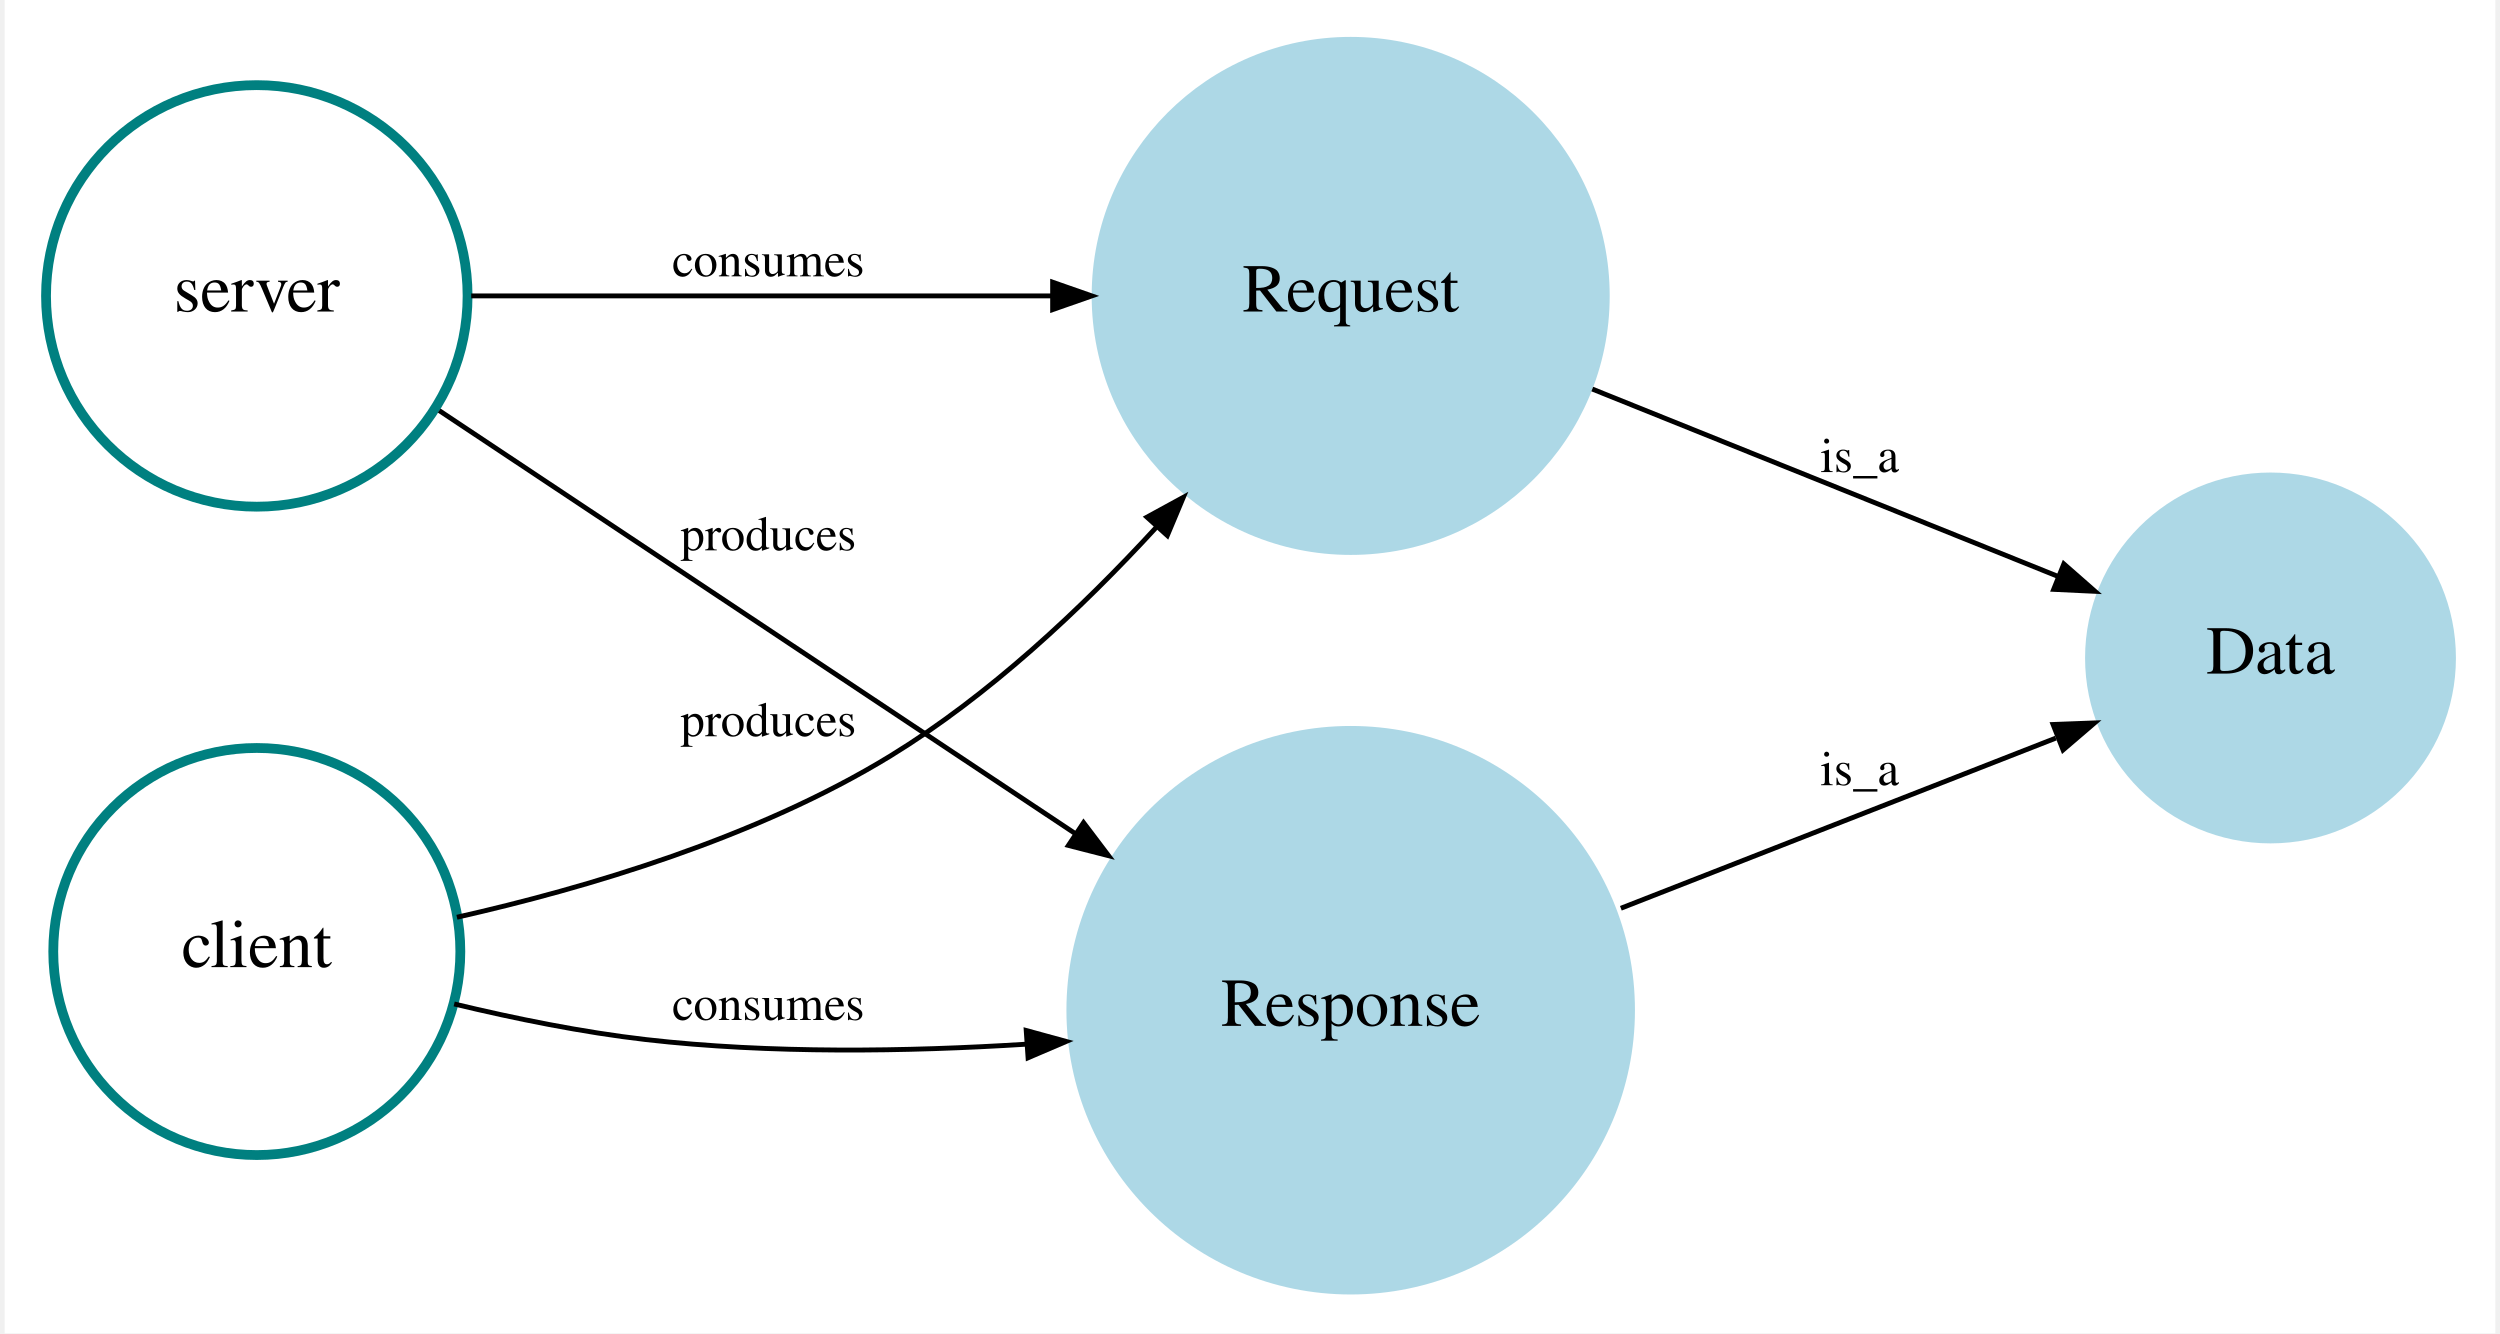
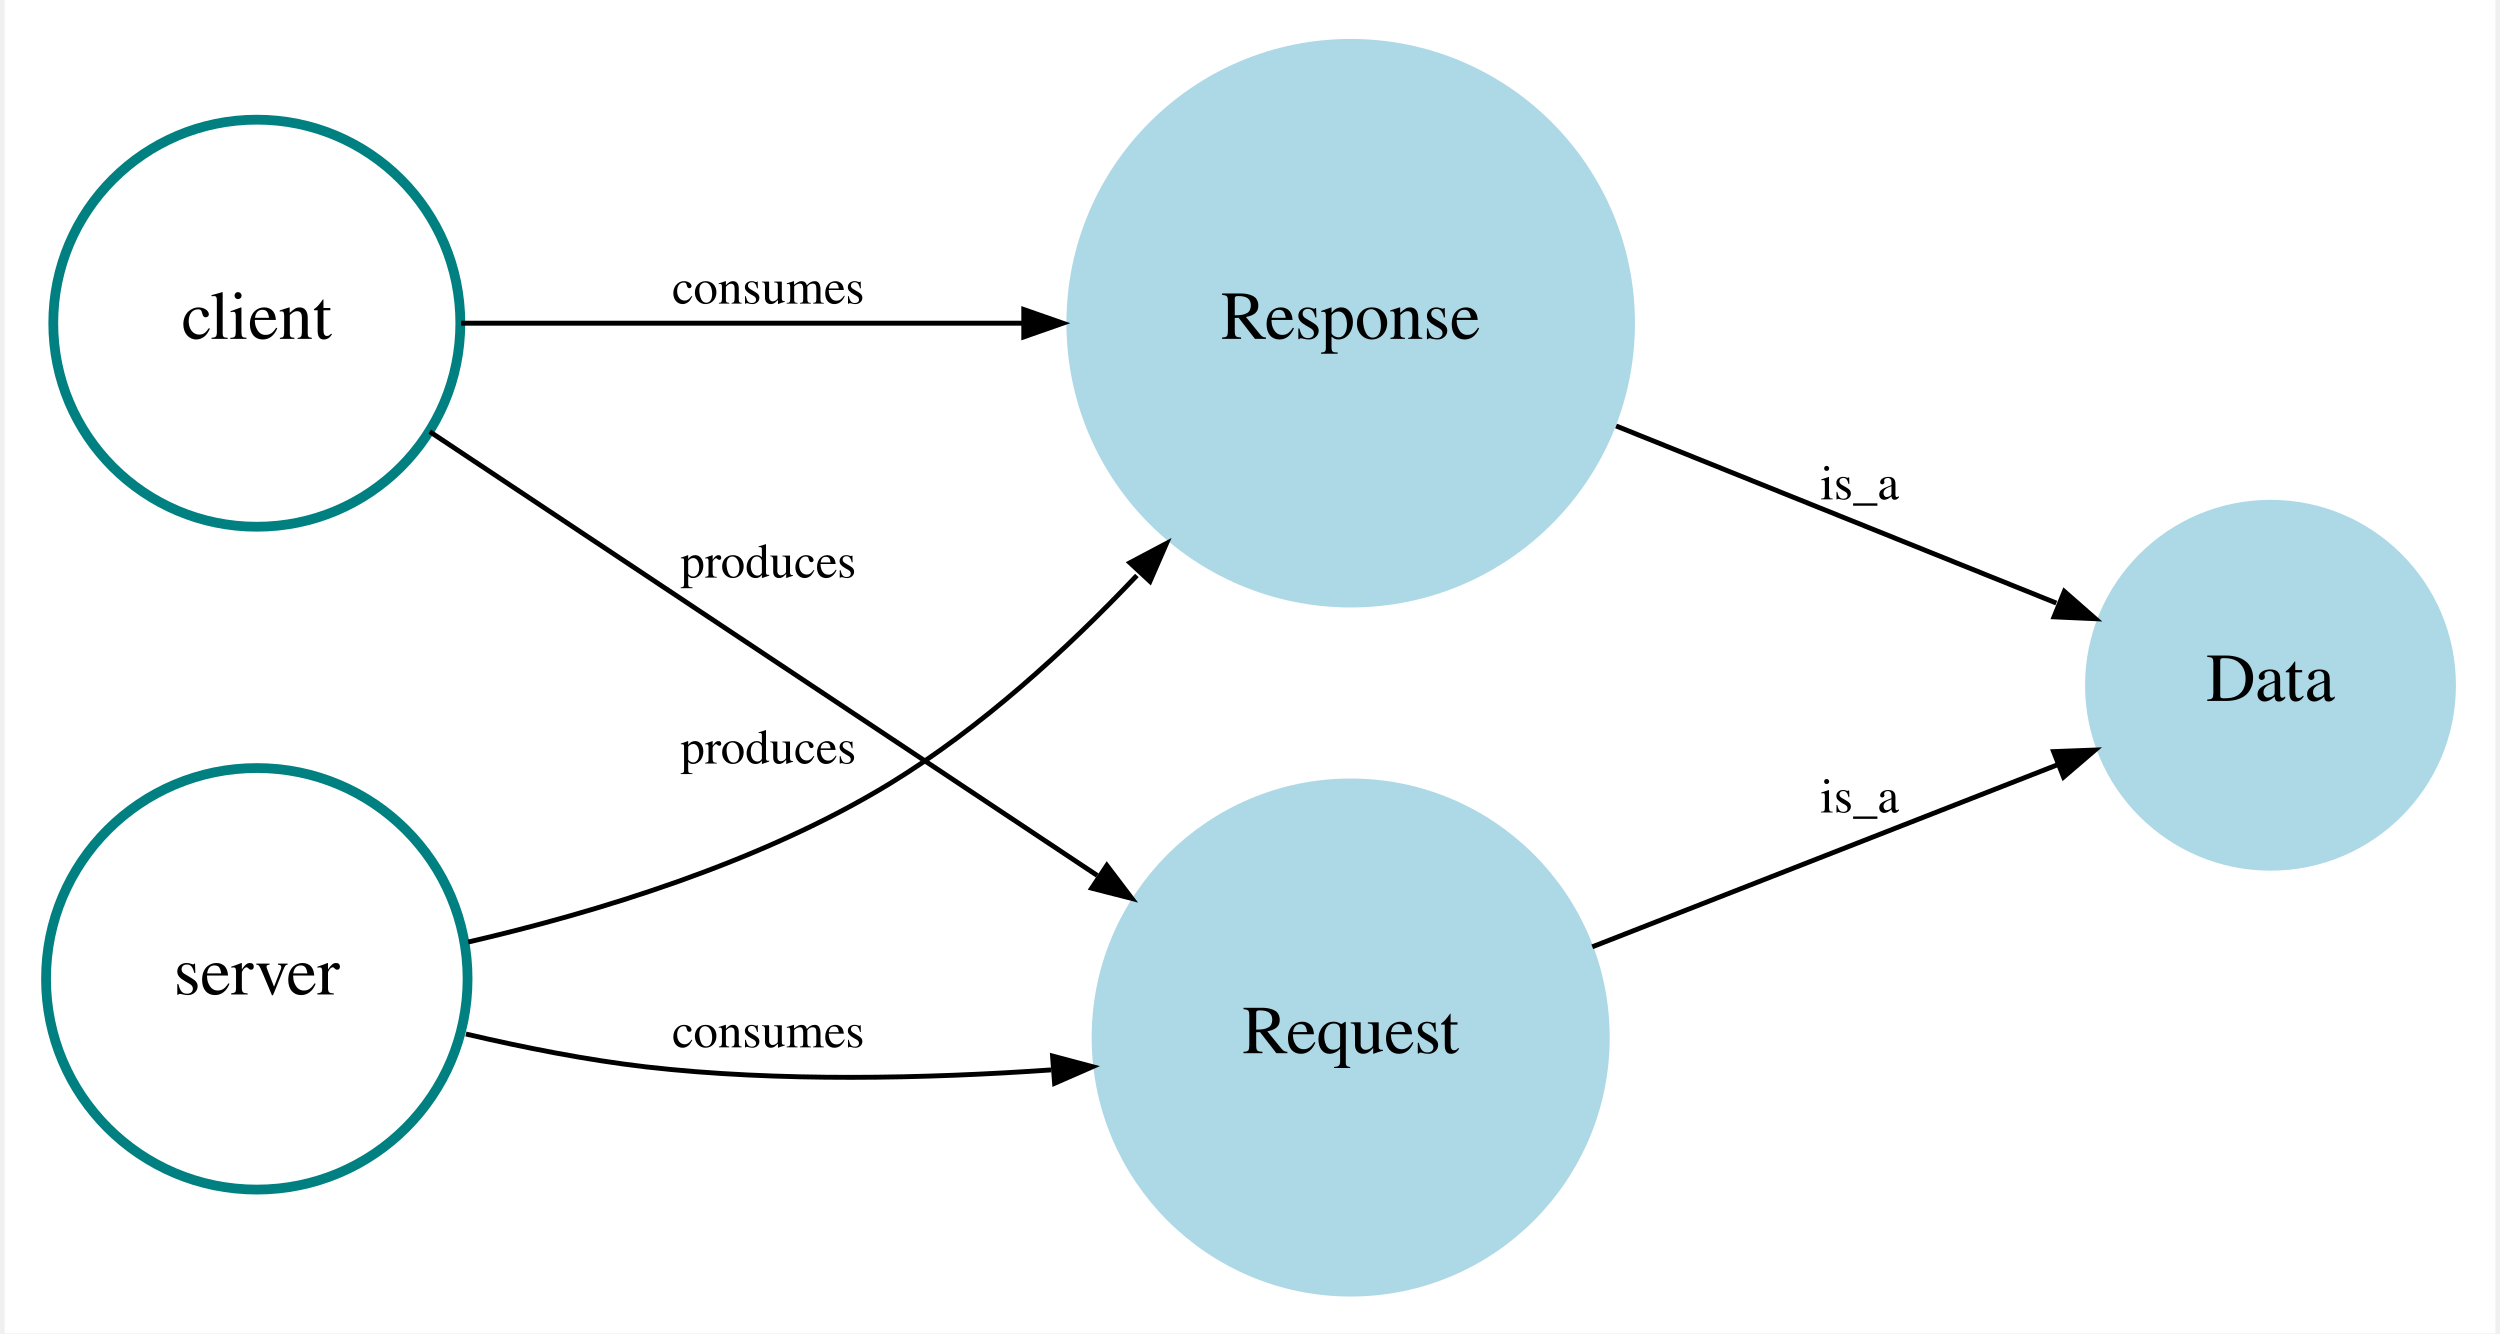
<svg xmlns="http://www.w3.org/2000/svg" width="255pt" height="136pt" viewBox="0.00 0.00 254.54 136.26">
  <g id="graph0" class="graph" transform="scale(1 1) rotate(0) translate(4 132.26)">
    <polygon fill="white" stroke="transparent" points="-4,4 -4,-132.26 250.54,-132.26 250.54,4 -4,4" />
    <g id="node1" class="node">
-       <ellipse fill="lightblue" stroke="transparent" cx="133.56" cy="-102.02" rx="26.47" ry="26.47" />
-       <text text-anchor="middle" x="133.56" y="-100.42" font-family="Times,serif" font-size="7.00">Request</text>
+       <ellipse fill="lightblue" stroke="transparent" cx="227.56" cy="-62.23" rx="18.95" ry="18.95" />
+       <text text-anchor="middle" x="227.56" y="-60.63" font-family="Times,serif" font-size="7.00">Data</text>
    </g>
    <g id="node2" class="node">
-       <ellipse fill="lightblue" stroke="transparent" cx="227.56" cy="-65.02" rx="18.95" ry="18.95" />
-       <text text-anchor="middle" x="227.56" y="-63.42" font-family="Times,serif" font-size="7.00">Data</text>
+       <ellipse fill="lightblue" stroke="transparent" cx="133.56" cy="-99.23" rx="29.05" ry="29.05" />
+       <text text-anchor="middle" x="133.56" y="-97.63" font-family="Times,serif" font-size="7.00">Response</text>
+     </g>
+     <g id="edge2" class="edge">
+       <path fill="none" stroke="black" stroke-width="0.5" d="M160.68,-88.73C174.93,-83 192.33,-76 205.67,-70.63" />
+       <polygon fill="black" stroke="black" stroke-width="0.5" points="206.49,-71.82 209.67,-69.03 205.44,-69.22 206.49,-71.82" />
+       <text text-anchor="middle" x="185.58" y="-81.23" font-family="Times,serif" font-size="5.00">is_a</text>
+     </g>
+     <g id="node3" class="node">
+       <ellipse fill="lightblue" stroke="transparent" cx="133.56" cy="-26.23" rx="26.47" ry="26.47" />
+       <text text-anchor="middle" x="133.56" y="-24.63" font-family="Times,serif" font-size="7.00">Request</text>
    </g>
    <g id="edge1" class="edge">
-       <path fill="none" stroke="black" stroke-width="0.5" d="M158.25,-92.5C172.95,-86.59 191.66,-79.06 205.78,-73.38" />
-       <polygon fill="black" stroke="black" stroke-width="0.5" points="206.44,-74.63 209.63,-71.83 205.4,-72.03 206.44,-74.63" />
-       <text text-anchor="middle" x="185.58" y="-84.02" font-family="Times,serif" font-size="5.00">is_a</text>
-     </g>
-     <g id="node3" class="node">
-       <ellipse fill="lightblue" stroke="transparent" cx="133.56" cy="-29.02" rx="29.05" ry="29.05" />
-       <text text-anchor="middle" x="133.56" y="-27.42" font-family="Times,serif" font-size="7.00">Response</text>
-     </g>
-     <g id="edge2" class="edge">
-       <path fill="none" stroke="black" stroke-width="0.5" d="M161.17,-39.44C175.31,-44.97 192.44,-51.67 205.62,-56.83" />
-       <polygon fill="black" stroke="black" stroke-width="0.5" points="205.34,-58.22 209.58,-58.38 206.36,-55.62 205.34,-58.22" />
-       <text text-anchor="middle" x="185.58" y="-52.02" font-family="Times,serif" font-size="5.00">is_a</text>
+       <path fill="none" stroke="black" stroke-width="0.5" d="M158.25,-35.5C172.95,-41.26 191.66,-48.57 205.78,-54.1" />
+       <polygon fill="black" stroke="black" stroke-width="0.5" points="205.39,-55.45 209.63,-55.61 206.41,-52.85 205.39,-55.45" />
+       <text text-anchor="middle" x="185.58" y="-49.23" font-family="Times,serif" font-size="5.00">is_a</text>
    </g>
    <g id="node4" class="node">
-       <ellipse fill="none" stroke="Teal" cx="21.77" cy="-102.02" rx="21.54" ry="21.54" />
-       <text text-anchor="middle" x="21.77" y="-100.42" font-family="Times,serif" font-size="7.00">server</text>
+       <ellipse fill="none" stroke="Teal" cx="21.77" cy="-99.23" rx="20.8" ry="20.8" />
+       <text text-anchor="middle" x="21.77" y="-97.63" font-family="Times,serif" font-size="7.00">client</text>
+     </g>
+     <g id="edge4" class="edge">
+       <path fill="none" stroke="black" stroke-width="0.5" d="M42.65,-99.23C58.62,-99.23 81.38,-99.23 100,-99.23" />
+       <polygon fill="black" stroke="black" stroke-width="0.5" points="100.15,-100.63 104.15,-99.23 100.15,-97.83 100.15,-100.63" />
+       <text text-anchor="middle" x="74.04" y="-101.23" font-family="Times,serif" font-size="5.00">consumes</text>
+     </g>
+     <g id="edge3" class="edge">
+       <path fill="none" stroke="black" stroke-width="0.5" d="M39.44,-88.15C57.59,-76.08 86.8,-56.66 107.66,-42.79" />
+       <polygon fill="black" stroke="black" stroke-width="0.5" points="108.64,-43.82 111.2,-40.44 107.09,-41.49 108.64,-43.82" />
+       <text text-anchor="middle" x="74.04" y="-73.23" font-family="Times,serif" font-size="5.00">produces</text>
+     </g>
+     <g id="node5" class="node">
+       <ellipse fill="none" stroke="Teal" cx="21.77" cy="-32.23" rx="21.54" ry="21.54" />
+       <text text-anchor="middle" x="21.77" y="-30.63" font-family="Times,serif" font-size="7.00">server</text>
+     </g>
+     <g id="edge6" class="edge">
+       <path fill="none" stroke="black" stroke-width="0.5" d="M43.38,-35.99C56.43,-39.01 73.28,-44.11 86.54,-52.23 95.74,-57.87 104.42,-65.75 111.71,-73.45" />
+       <polygon fill="black" stroke="black" stroke-width="0.5" points="111,-74.75 114.74,-76.73 113.05,-72.85 111,-74.75" />
+       <text text-anchor="middle" x="74.04" y="-54.23" font-family="Times,serif" font-size="5.00">produces</text>
    </g>
    <g id="edge5" class="edge">
-       <path fill="none" stroke="black" stroke-width="0.5" d="M43.68,-102.02C60.45,-102.02 84.21,-102.02 102.94,-102.02" />
-       <polygon fill="black" stroke="black" stroke-width="0.5" points="103.1,-103.42 107.1,-102.02 103.1,-100.62 103.1,-103.42" />
-       <text text-anchor="middle" x="74.04" y="-104.02" font-family="Times,serif" font-size="5.00">consumes</text>
-     </g>
-     <g id="edge6" class="edge">
-       <path fill="none" stroke="black" stroke-width="0.5" d="M40.41,-90.3C57.94,-78.64 85.08,-60.59 105.37,-47.1" />
-       <polygon fill="black" stroke="black" stroke-width="0.5" points="106.26,-48.19 108.82,-44.81 104.71,-45.86 106.26,-48.19" />
-       <text text-anchor="middle" x="74.04" y="-76.02" font-family="Times,serif" font-size="5.00">produces</text>
-     </g>
-     <g id="node5" class="node">
-       <ellipse fill="none" stroke="Teal" cx="21.77" cy="-35.02" rx="20.8" ry="20.8" />
-       <text text-anchor="middle" x="21.77" y="-33.42" font-family="Times,serif" font-size="7.00">client</text>
-     </g>
-     <g id="edge3" class="edge">
-       <path fill="none" stroke="black" stroke-width="0.5" d="M42.22,-38.52C55.42,-41.5 72.89,-46.66 86.54,-55.02 96.6,-61.19 106.03,-70.03 113.71,-78.39" />
-       <polygon fill="black" stroke="black" stroke-width="0.5" points="112.74,-79.41 116.46,-81.44 114.82,-77.53 112.74,-79.41" />
-       <text text-anchor="middle" x="74.04" y="-57.02" font-family="Times,serif" font-size="5.00">produces</text>
-     </g>
-     <g id="edge4" class="edge">
-       <path fill="none" stroke="black" stroke-width="0.5" d="M41.94,-29.66C48.14,-28.17 55.08,-26.76 61.54,-26.02 74.2,-24.57 88.22,-24.78 100.42,-25.55" />
-       <polygon fill="black" stroke="black" stroke-width="0.5" points="100.4,-26.95 104.49,-25.83 100.59,-24.16 100.4,-26.95" />
-       <text text-anchor="middle" x="74.04" y="-28.02" font-family="Times,serif" font-size="5.00">consumes</text>
+       <path fill="none" stroke="black" stroke-width="0.5" d="M43.14,-26.59C49.03,-25.21 55.5,-23.93 61.54,-23.23 75.09,-21.68 90.17,-22.03 102.94,-22.92" />
+       <polygon fill="black" stroke="black" stroke-width="0.5" points="103.09,-24.34 107.18,-23.25 103.3,-21.55 103.09,-24.34" />
+       <text text-anchor="middle" x="74.04" y="-25.23" font-family="Times,serif" font-size="5.00">consumes</text>
    </g>
  </g>
</svg>
